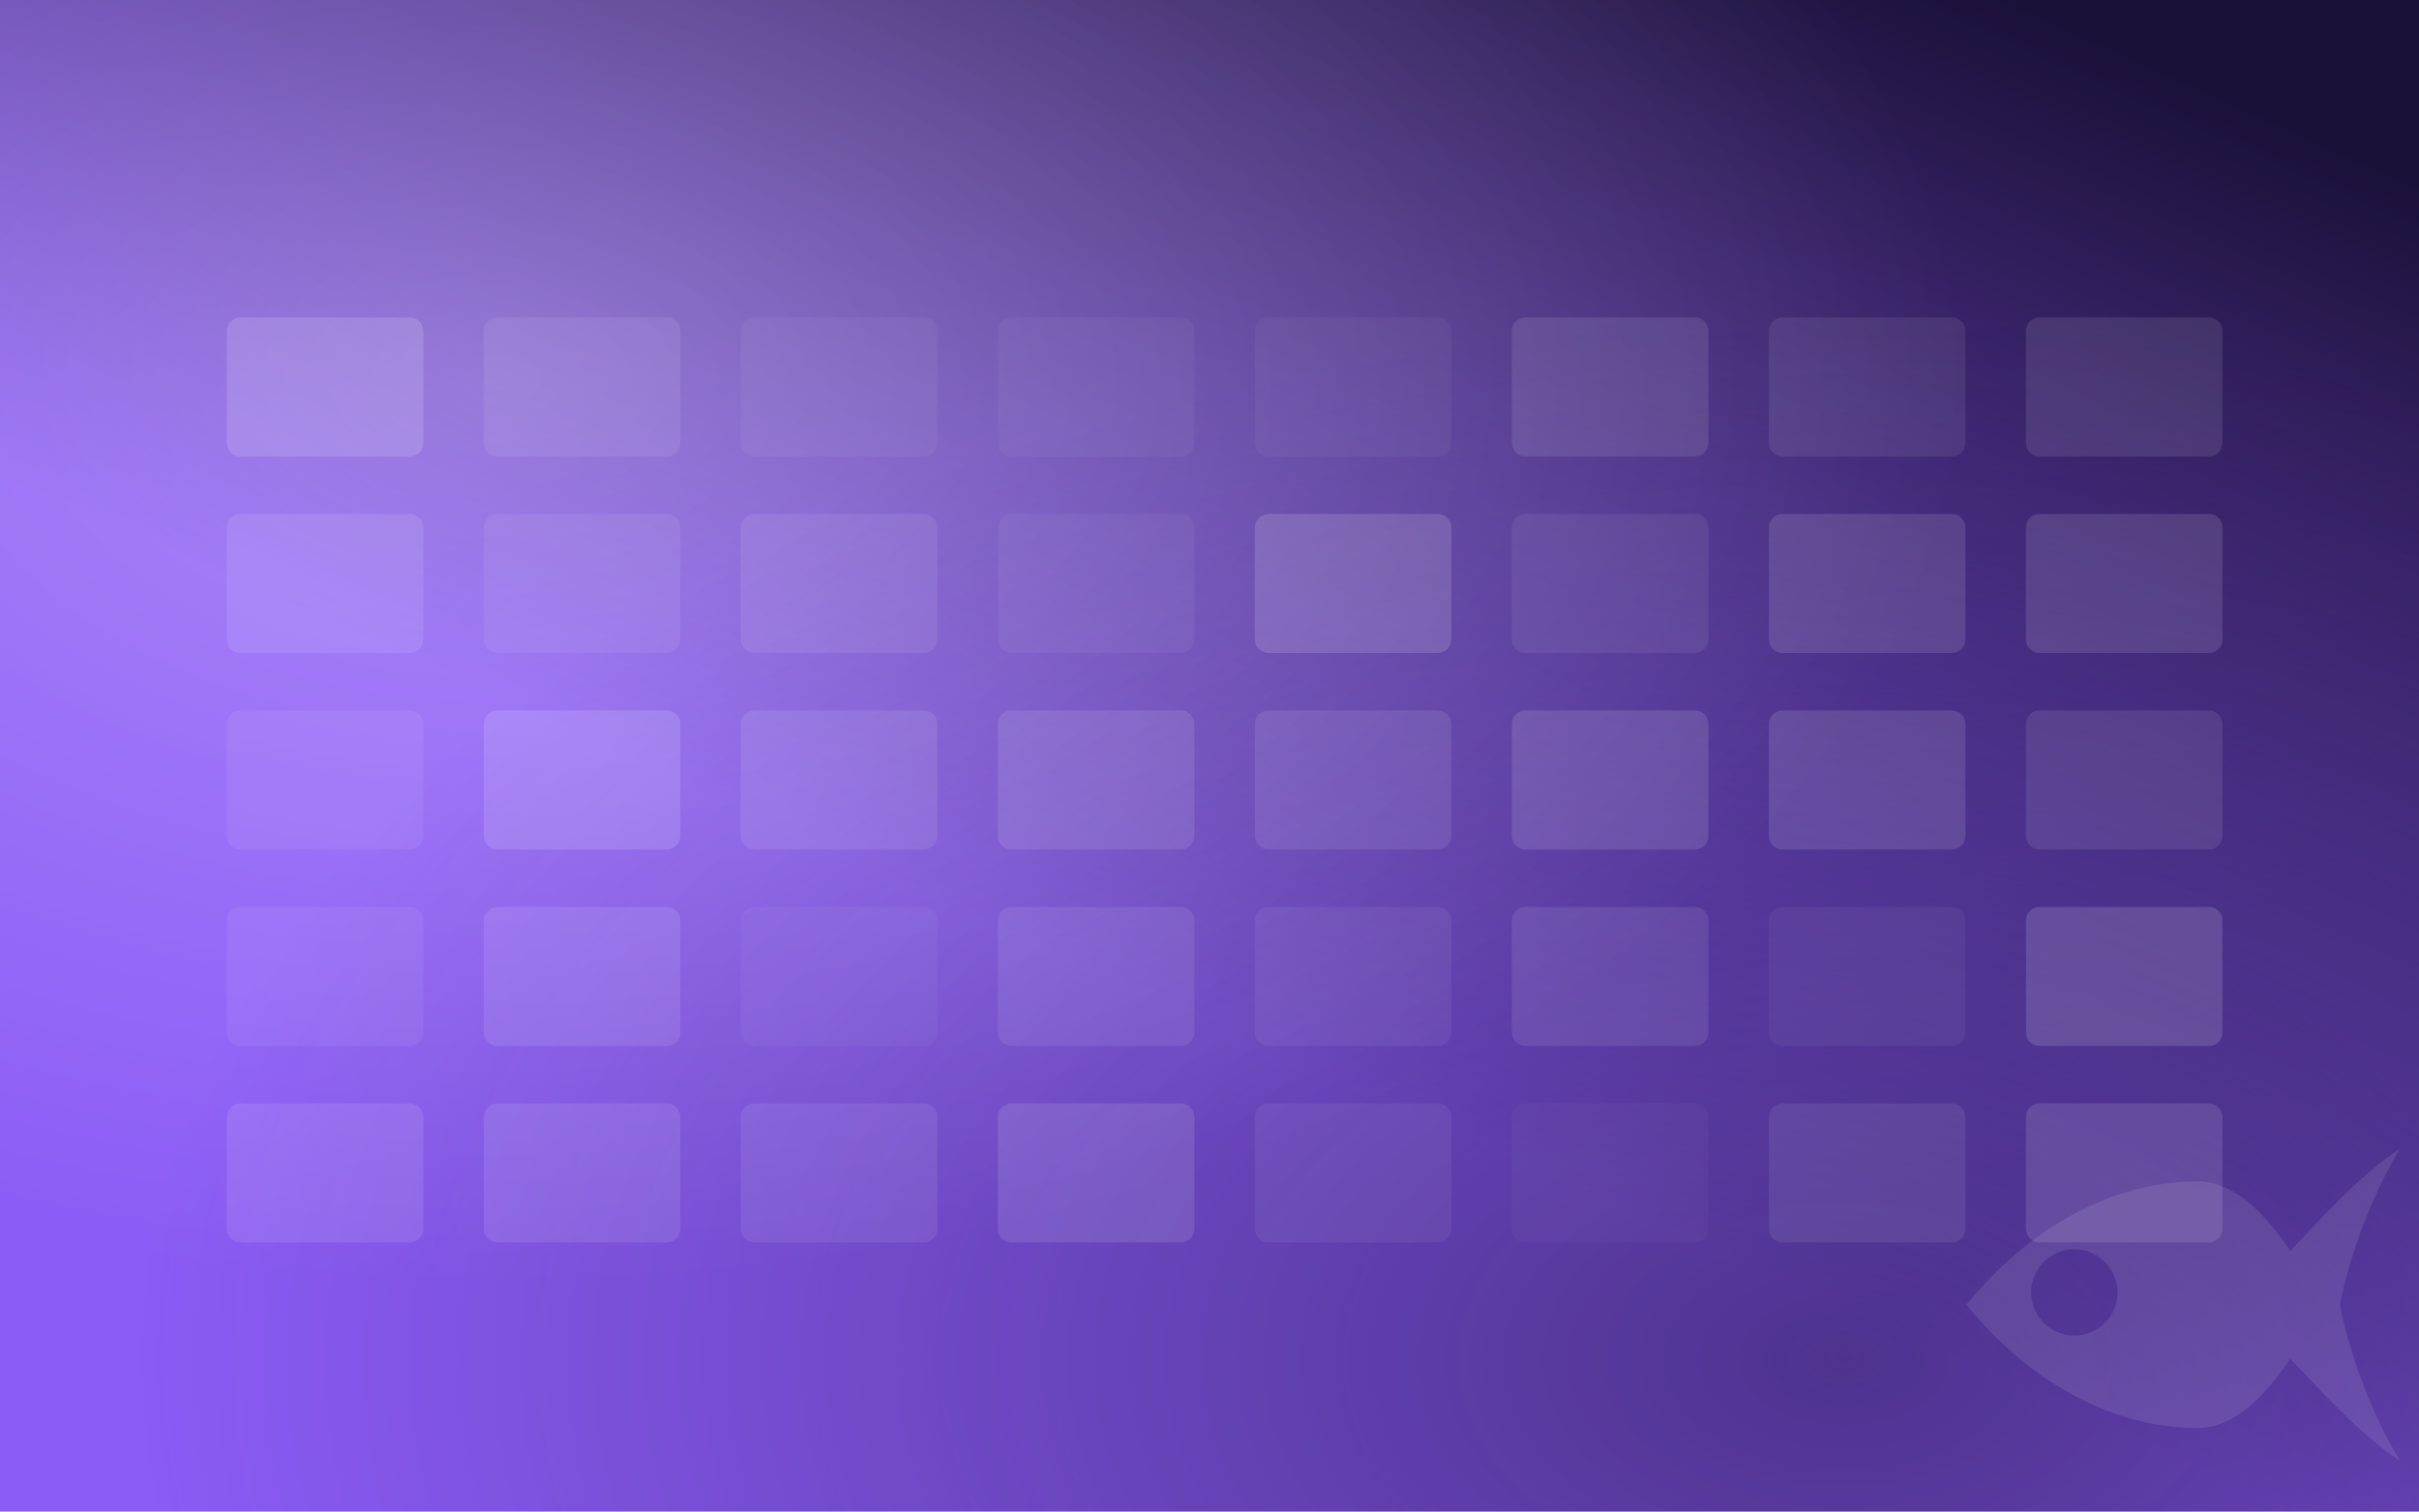
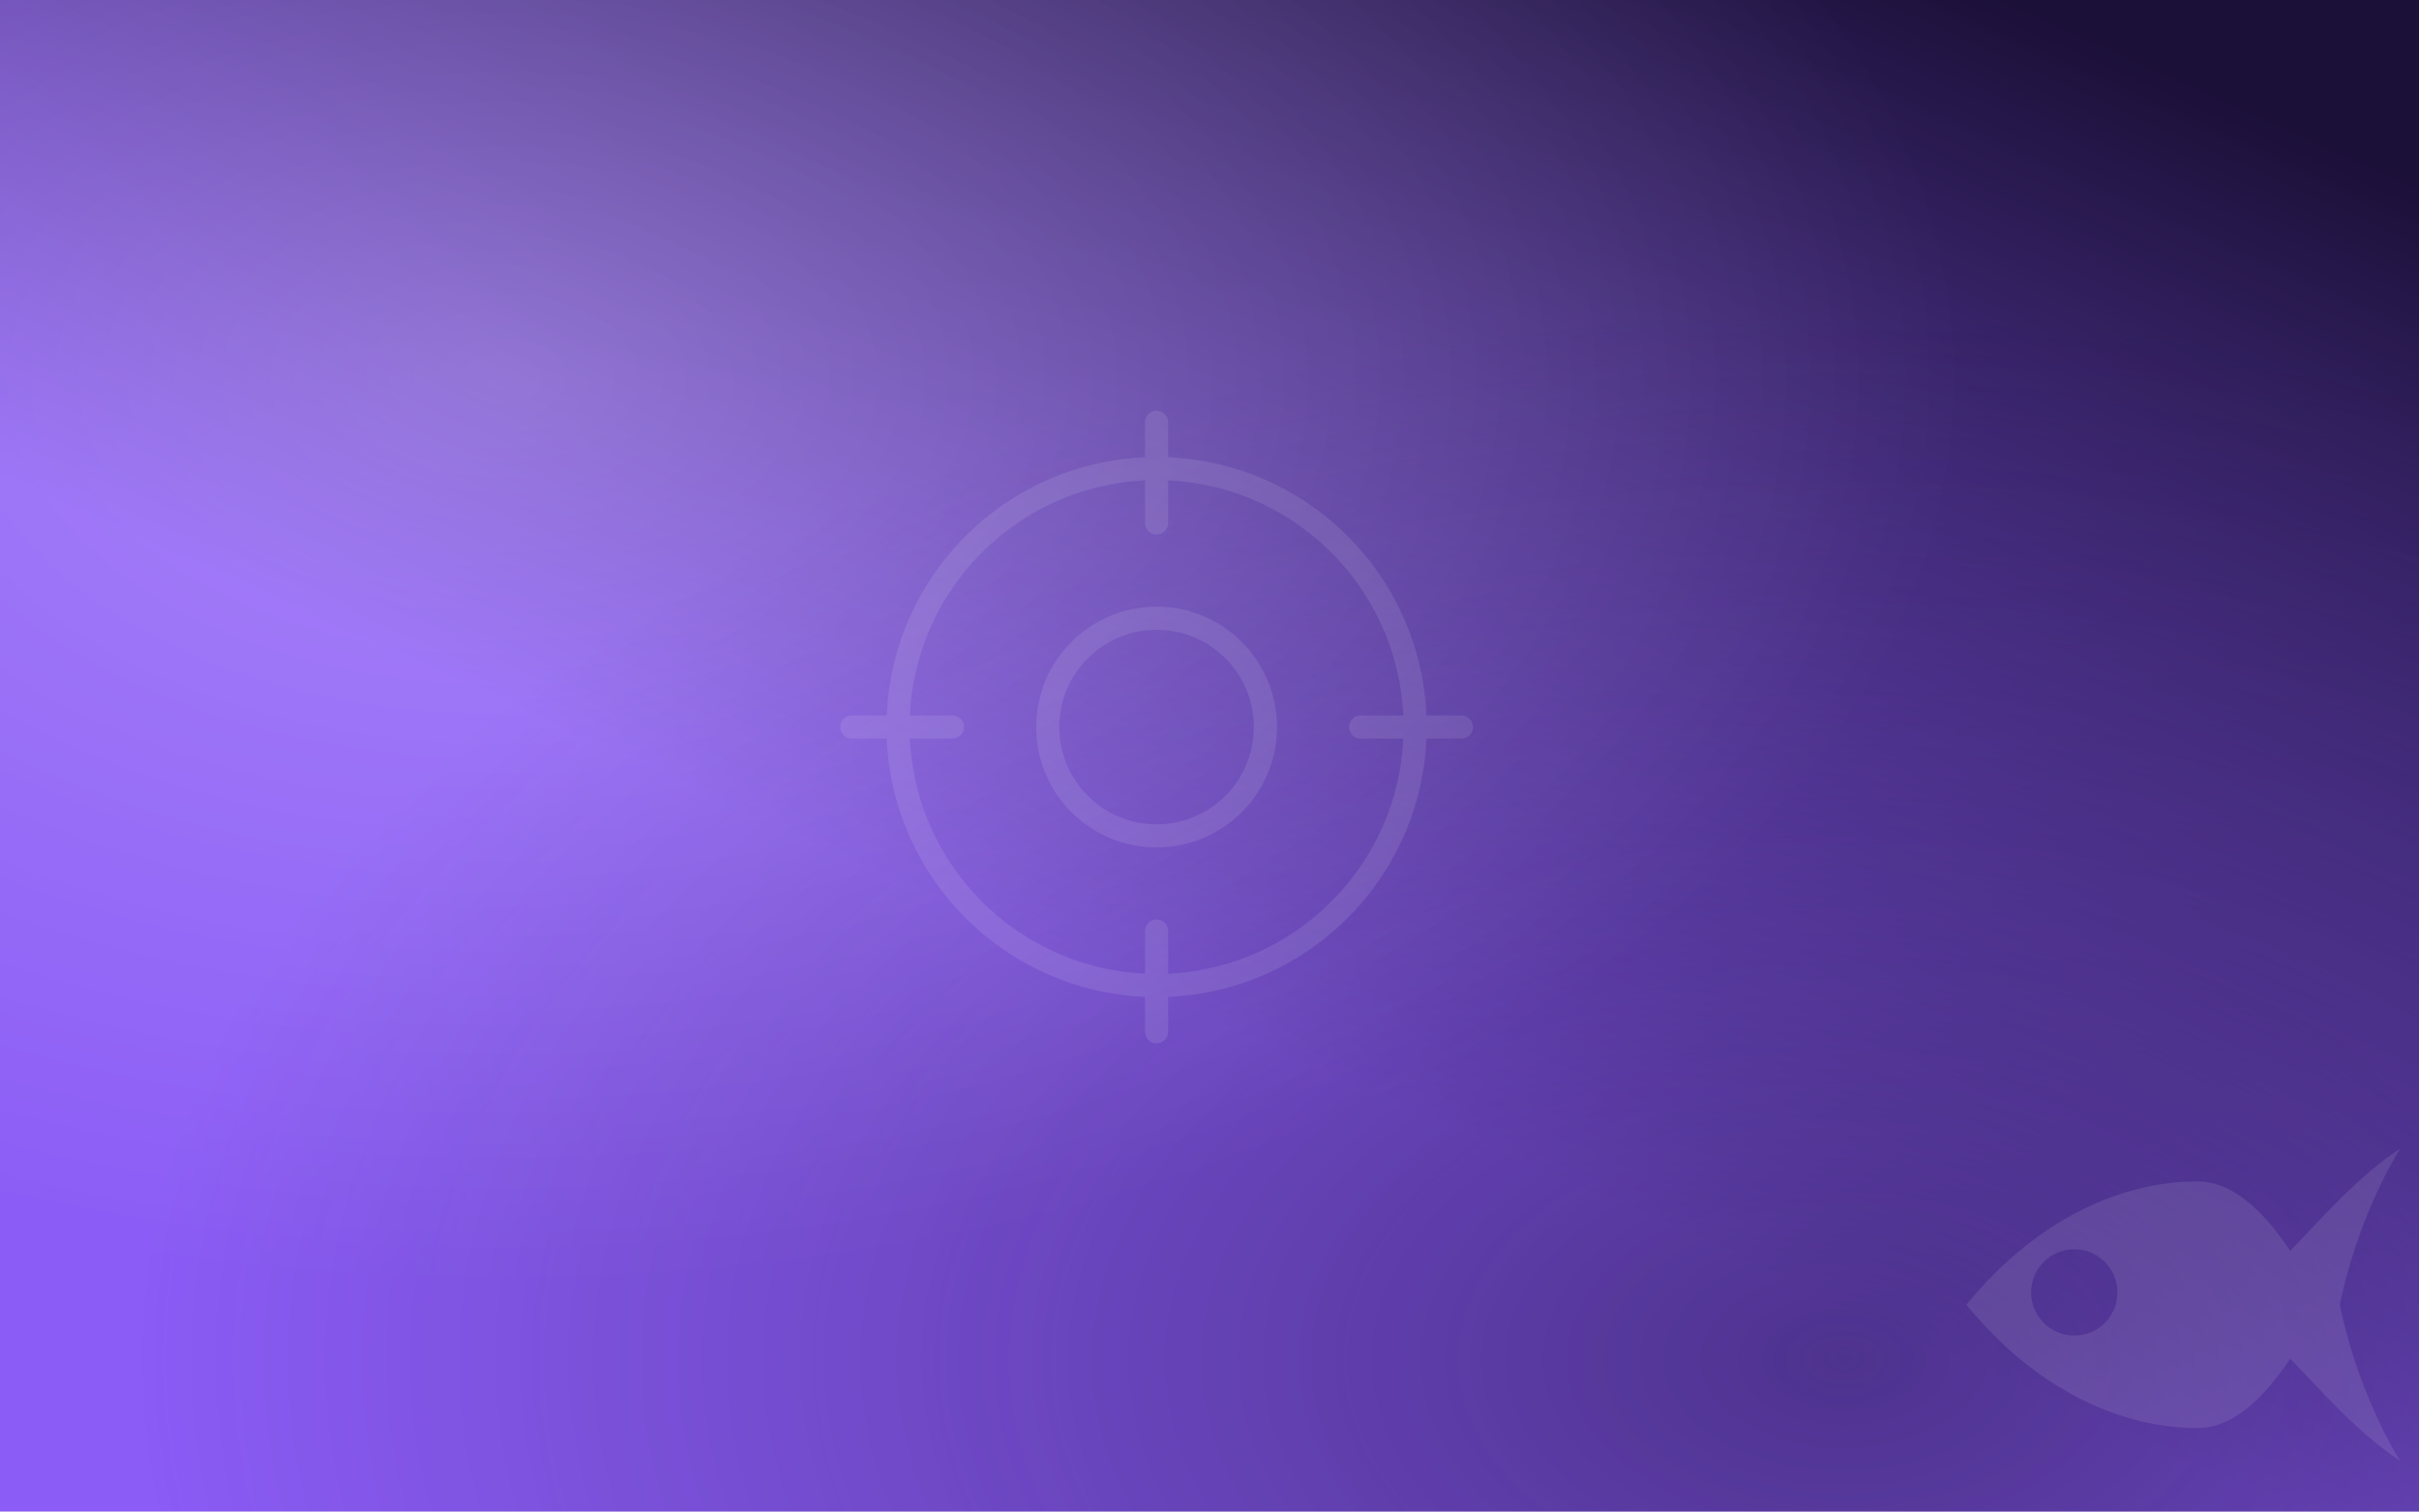
<svg xmlns="http://www.w3.org/2000/svg" viewBox="0 0 1600 1000" width="1600" height="1000" role="img" aria-label="Red Herrings">
  <defs>
    <linearGradient id="g" x1="0.853" y1="0.015" x2="0.147" y2="0.985">
      <stop offset="0" stop-color="#1b1038" />
      <stop offset="0.62" stop-color="#8b5cf6" />
      <stop offset="1" stop-color="#8b5cf6" />
    </linearGradient>
    <radialGradient id="glow1" cx="0.21" cy="0.25" r="0.6">
-       <stop offset="0" stop-color="#ffffff" stop-opacity="0.26" />
+       <stop offset="0" stop-color="#ffffff" stop-opacity="0.24" />
      <stop offset="1" stop-color="#ffffff" stop-opacity="0" />
    </radialGradient>
    <radialGradient id="glow2" cx="0.76" cy="0.9" r="0.7">
      <stop offset="0" stop-color="#1b1038" stop-opacity="0.55" />
      <stop offset="1" stop-color="#1b1038" stop-opacity="0" />
    </radialGradient>
  </defs>
  <rect width="1600" height="1000" fill="url(#g)" />
  <rect width="1600" height="1000" fill="url(#glow2)" />
-   <g>
-     <rect x="150" y="210" width="130" height="92" rx="9" fill="#fff" opacity="0.14" />
-     <rect x="150" y="340" width="130" height="92" rx="9" fill="#fff" opacity="0.10" />
-     <rect x="150" y="470" width="130" height="92" rx="9" fill="#fff" opacity="0.07" />
-     <rect x="150" y="600" width="130" height="92" rx="9" fill="#fff" opacity="0.06" />
-     <rect x="150" y="730" width="130" height="92" rx="9" fill="#fff" opacity="0.10" />
-     <rect x="320" y="210" width="130" height="92" rx="9" fill="#fff" opacity="0.08" />
-     <rect x="320" y="340" width="130" height="92" rx="9" fill="#fff" opacity="0.07" />
-     <rect x="320" y="470" width="130" height="92" rx="9" fill="#fff" opacity="0.13" />
-     <rect x="320" y="600" width="130" height="92" rx="9" fill="#fff" opacity="0.10" />
-     <rect x="320" y="730" width="130" height="92" rx="9" fill="#fff" opacity="0.10" />
-     <rect x="490" y="210" width="130" height="92" rx="9" fill="#fff" opacity="0.05" />
-     <rect x="490" y="340" width="130" height="92" rx="9" fill="#fff" opacity="0.08" />
-     <rect x="490" y="470" width="130" height="92" rx="9" fill="#fff" opacity="0.09" />
-     <rect x="490" y="600" width="130" height="92" rx="9" fill="#fff" opacity="0.04" />
-     <rect x="490" y="730" width="130" height="92" rx="9" fill="#fff" opacity="0.08" />
-     <rect x="660" y="210" width="130" height="92" rx="9" fill="#fff" opacity="0.04" />
-     <rect x="660" y="340" width="130" height="92" rx="9" fill="#fff" opacity="0.05" />
-     <rect x="660" y="470" width="130" height="92" rx="9" fill="#fff" opacity="0.10" />
-     <rect x="660" y="600" width="130" height="92" rx="9" fill="#fff" opacity="0.08" />
-     <rect x="660" y="730" width="130" height="92" rx="9" fill="#fff" opacity="0.11" />
-     <rect x="830" y="210" width="130" height="92" rx="9" fill="#fff" opacity="0.04" />
-     <rect x="830" y="340" width="130" height="92" rx="9" fill="#fff" opacity="0.14" />
-     <rect x="830" y="470" width="130" height="92" rx="9" fill="#fff" opacity="0.09" />
-     <rect x="830" y="600" width="130" height="92" rx="9" fill="#fff" opacity="0.06" />
-     <rect x="830" y="730" width="130" height="92" rx="9" fill="#fff" opacity="0.06" />
-     <rect x="1000" y="210" width="130" height="92" rx="9" fill="#fff" opacity="0.10" />
-     <rect x="1000" y="340" width="130" height="92" rx="9" fill="#fff" opacity="0.07" />
-     <rect x="1000" y="470" width="130" height="92" rx="9" fill="#fff" opacity="0.12" />
-     <rect x="1000" y="600" width="130" height="92" rx="9" fill="#fff" opacity="0.09" />
-     <rect x="1000" y="730" width="130" height="92" rx="9" fill="#fff" opacity="0.03" />
-     <rect x="1170" y="210" width="130" height="92" rx="9" fill="#fff" opacity="0.08" />
-     <rect x="1170" y="340" width="130" height="92" rx="9" fill="#fff" opacity="0.12" />
-     <rect x="1170" y="470" width="130" height="92" rx="9" fill="#fff" opacity="0.12" />
-     <rect x="1170" y="600" width="130" height="92" rx="9" fill="#fff" opacity="0.05" />
-     <rect x="1170" y="730" width="130" height="92" rx="9" fill="#fff" opacity="0.08" />
-     <rect x="1340" y="210" width="130" height="92" rx="9" fill="#fff" opacity="0.10" />
-     <rect x="1340" y="340" width="130" height="92" rx="9" fill="#fff" opacity="0.12" />
-     <rect x="1340" y="470" width="130" height="92" rx="9" fill="#fff" opacity="0.09" />
-     <rect x="1340" y="600" width="130" height="92" rx="9" fill="#fff" opacity="0.14" />
-     <rect x="1340" y="730" width="130" height="92" rx="9" fill="#fff" opacity="0.12" />
+   <g transform="translate(549,265) scale(18)" fill="none" stroke="#ffffff" stroke-width="0.85" stroke-linecap="round" stroke-linejoin="round" opacity="0.10">
+     <circle cx="12" cy="12" r="9.5" />
+     <circle cx="12" cy="12" r="4" />
+     <line x1="12" y1="0.8" x2="12" y2="4.5" />
+     <line x1="12" y1="19.5" x2="12" y2="23.2" />
+     <line x1="0.8" y1="12" x2="4.5" y2="12" />
+     <line x1="19.5" y1="12" x2="23.2" y2="12" />
  </g>
  <rect width="1600" height="1000" fill="url(#glow1)" />
  <g transform="translate(1270,700) scale(5.1)" opacity="0.10">
    <path fill-rule="evenodd" d="M6 32c9-11 20-16 30-16C40 16 44 19 48 25C51 22 56.5 15.5 62.25 11.75C58.38 18.12 55.69 25.81 54.44 32C55.69 38.19 58.38 45.88 62.25 52.25C56.5 48.5 51 42 48 39C44 45 40 48 36 48c-10 0-21-5-30-16z M20 24.8a5.6 5.6 0 1 0 0 11.2 5.6 5.6 0 1 0 0-11.2z" fill="#ffffff" />
  </g>
</svg>
